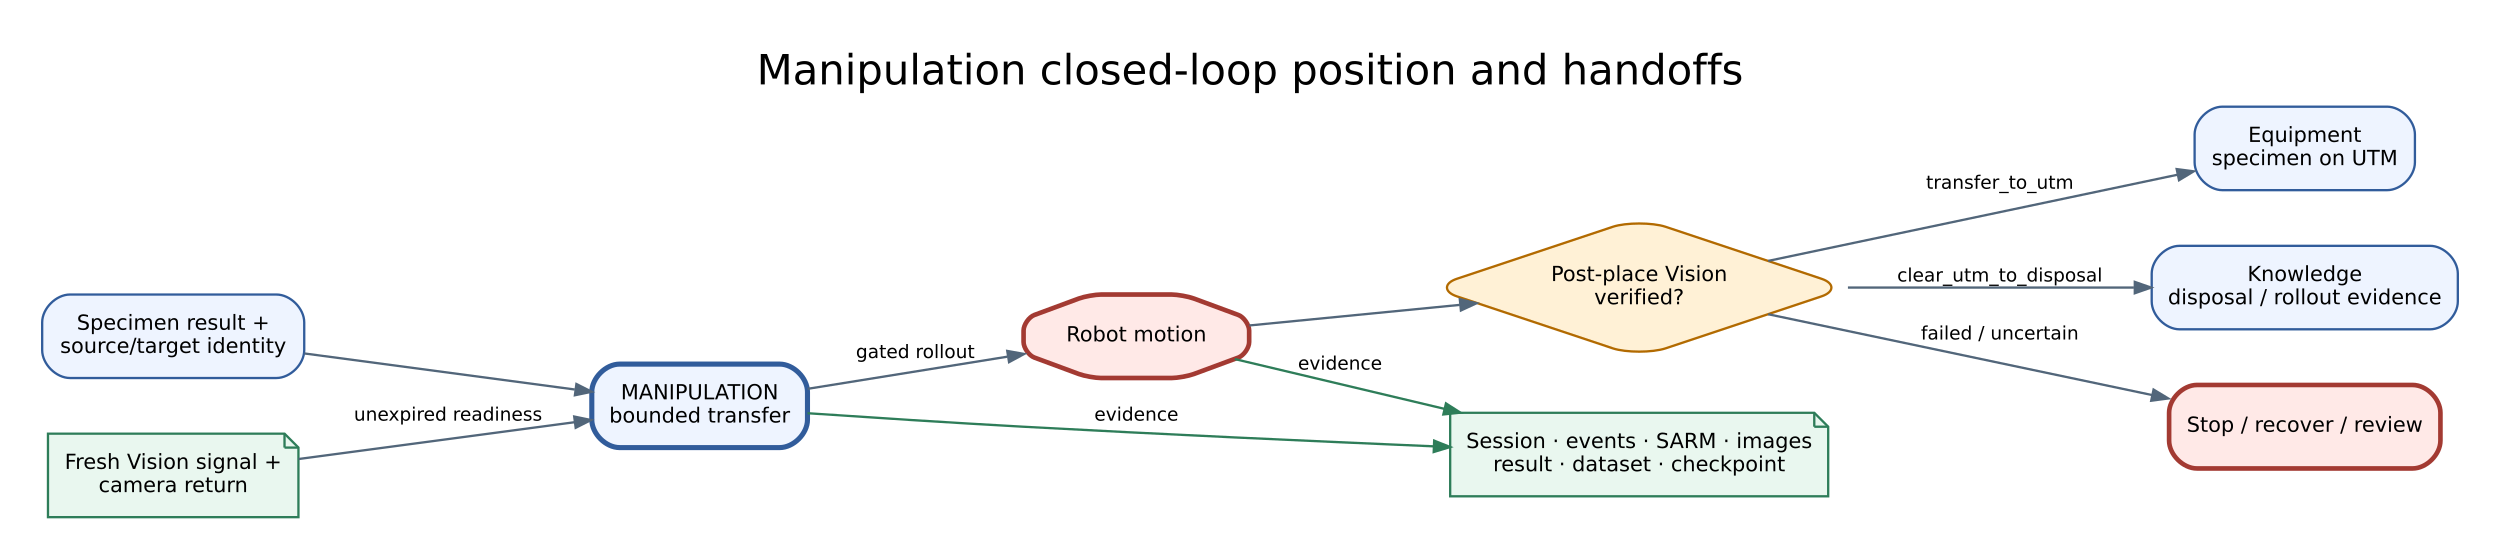
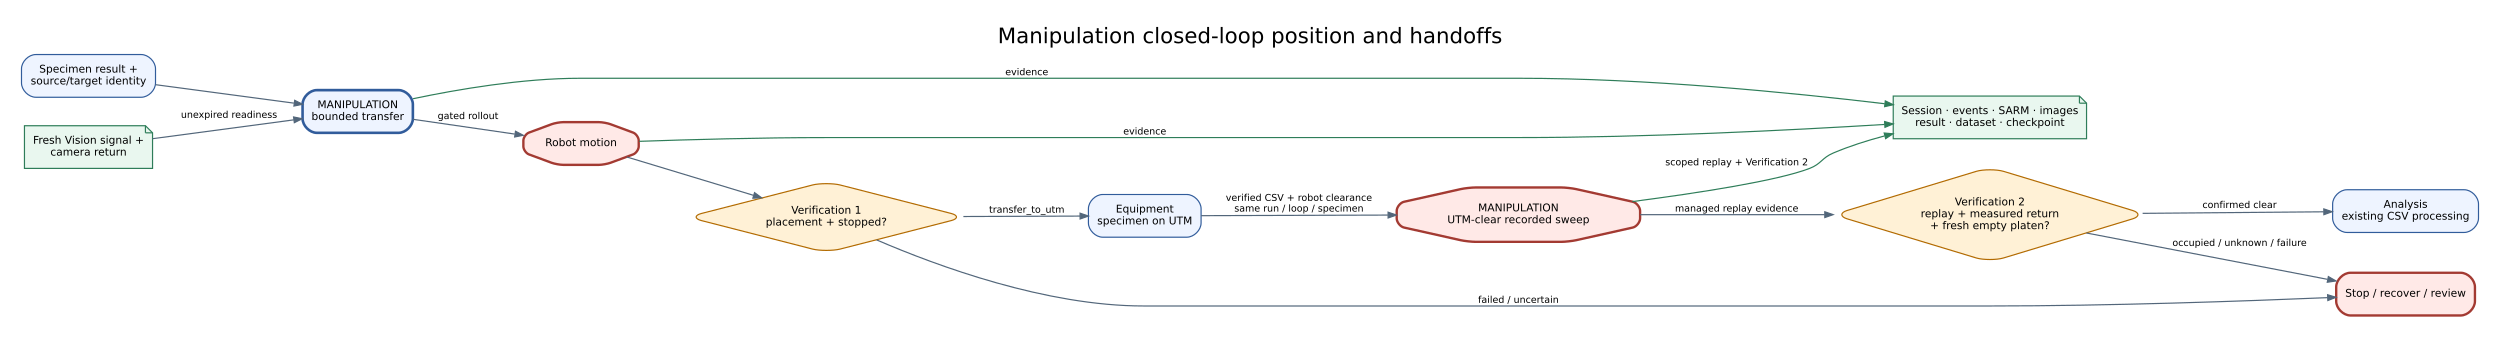
- <svg xmlns="http://www.w3.org/2000/svg" width="1078pt" height="241pt" viewBox="0.00 0.00 1077.63 241.00">
-   <g id="graph0" class="graph" transform="scale(1 1) rotate(0) translate(18 223)">
-     <text text-anchor="middle" x="520.82" y="-186.6" font-family="DejaVu Sans" font-size="18.00">Manipulation closed-loop position and handoffs</text>
+ <svg xmlns="http://www.w3.org/2000/svg" width="2108pt" height="284pt" viewBox="0.00 0.00 2107.75 284.00">
+   <g id="graph0" class="graph" transform="scale(1 1) rotate(0) translate(18 266)">
+     <text text-anchor="middle" x="1035.88" y="-229.6" font-family="DejaVu Sans" font-size="18.00">Manipulation closed-loop position and handoffs</text>
    <g id="node1" class="node">
-       <path fill="#eef4ff" stroke="#315c9b" d="M101,-96C101,-96 12,-96 12,-96 6,-96 0,-90 0,-84 0,-84 0,-72 0,-72 0,-66 6,-60 12,-60 12,-60 101,-60 101,-60 107,-60 113,-66 113,-72 113,-72 113,-84 113,-84 113,-90 107,-96 101,-96" />
-       <text text-anchor="middle" x="56.5" y="-80.8" font-family="DejaVu Sans" font-size="9.00">Specimen result +</text>
-       <text text-anchor="middle" x="56.5" y="-70.8" font-family="DejaVu Sans" font-size="9.00">source/target identity</text>
+       <path fill="#eef4ff" stroke="#315c9b" d="M101,-220C101,-220 12,-220 12,-220 6,-220 0,-214 0,-208 0,-208 0,-196 0,-196 0,-190 6,-184 12,-184 12,-184 101,-184 101,-184 107,-184 113,-190 113,-196 113,-196 113,-208 113,-208 113,-214 107,-220 101,-220" />
+       <text text-anchor="middle" x="56.5" y="-204.8" font-family="DejaVu Sans" font-size="9.00">Specimen result +</text>
+       <text text-anchor="middle" x="56.5" y="-194.8" font-family="DejaVu Sans" font-size="9.00">source/target identity</text>
    </g>
    <g id="node3" class="node">
-       <path fill="#eef4ff" stroke="#315c9b" stroke-width="2.2" d="M318,-66C318,-66 249,-66 249,-66 243,-66 237,-60 237,-54 237,-54 237,-42 237,-42 237,-36 243,-30 249,-30 249,-30 318,-30 318,-30 324,-30 330,-36 330,-42 330,-42 330,-54 330,-54 330,-60 324,-66 318,-66" />
-       <text text-anchor="middle" x="283.5" y="-50.8" font-family="DejaVu Sans" font-size="9.00">MANIPULATION</text>
-       <text text-anchor="middle" x="283.5" y="-40.8" font-family="DejaVu Sans" font-size="9.00">bounded transfer</text>
+       <path fill="#eef4ff" stroke="#315c9b" stroke-width="2.2" d="M318,-190C318,-190 249,-190 249,-190 243,-190 237,-184 237,-178 237,-178 237,-166 237,-166 237,-160 243,-154 249,-154 249,-154 318,-154 318,-154 324,-154 330,-160 330,-166 330,-166 330,-178 330,-178 330,-184 324,-190 318,-190" />
+       <text text-anchor="middle" x="283.5" y="-174.8" font-family="DejaVu Sans" font-size="9.00">MANIPULATION</text>
+       <text text-anchor="middle" x="283.5" y="-164.8" font-family="DejaVu Sans" font-size="9.00">bounded transfer</text>
    </g>
    <g id="edge1" class="edge">
-       <path fill="none" stroke="#52667a" d="M113.12,-70.58C148.72,-65.84 194.62,-59.72 229.67,-55.04" />
-       <polygon fill="#52667a" stroke="#52667a" points="230.36,-57.42 236.97,-54.07 229.71,-52.57 230.36,-57.42" />
+       <path fill="none" stroke="#52667a" d="M113.12,-194.58C148.72,-189.84 194.62,-183.72 229.67,-179.04" />
+       <polygon fill="#52667a" stroke="#52667a" points="230.36,-181.42 236.97,-178.07 229.71,-176.57 230.36,-181.42" />
    </g>
    <g id="node2" class="node">
-       <polygon fill="#e9f7ef" stroke="#2e7d59" points="104.5,-36 2.5,-36 2.5,0 110.5,0 110.5,-30 104.5,-36" />
-       <polyline fill="none" stroke="#2e7d59" points="104.5,-36 104.5,-30 " />
-       <polyline fill="none" stroke="#2e7d59" points="110.5,-30 104.5,-30 " />
-       <text text-anchor="middle" x="56.5" y="-20.8" font-family="DejaVu Sans" font-size="9.00">Fresh Vision signal +</text>
-       <text text-anchor="middle" x="56.5" y="-10.8" font-family="DejaVu Sans" font-size="9.00">camera return</text>
+       <polygon fill="#e9f7ef" stroke="#2e7d59" points="104.5,-160 2.5,-160 2.5,-124 110.5,-124 110.5,-154 104.5,-160" />
+       <polyline fill="none" stroke="#2e7d59" points="104.5,-160 104.5,-154 " />
+       <polyline fill="none" stroke="#2e7d59" points="110.5,-154 104.5,-154 " />
+       <text text-anchor="middle" x="56.5" y="-144.8" font-family="DejaVu Sans" font-size="9.00">Fresh Vision signal +</text>
+       <text text-anchor="middle" x="56.5" y="-134.8" font-family="DejaVu Sans" font-size="9.00">camera return</text>
    </g>
    <g id="edge2" class="edge">
-       <path fill="none" stroke="#52667a" d="M110.54,-25.07C146.47,-29.86 193.76,-36.17 229.65,-40.95" />
-       <polygon fill="#52667a" stroke="#52667a" points="229.41,-43.39 236.67,-41.89 230.05,-38.54 229.41,-43.39" />
-       <text text-anchor="middle" x="175" y="-41.6" font-family="DejaVu Sans" font-size="8.00">unexpired readiness</text>
+       <path fill="none" stroke="#52667a" d="M110.54,-149.07C146.47,-153.86 193.76,-160.17 229.65,-164.95" />
+       <polygon fill="#52667a" stroke="#52667a" points="229.41,-167.39 236.67,-165.89 230.05,-162.54 229.41,-167.39" />
+       <text text-anchor="middle" x="175" y="-166.6" font-family="DejaVu Sans" font-size="8.00">unexpired readiness</text>
    </g>
    <g id="node4" class="node">
-       <path fill="#ffe9e7" stroke="#a33a32" stroke-width="2" d="M520.45,-75.51C520.45,-75.51 520.45,-80.49 520.45,-80.49 520.45,-82.97 518.12,-86.32 515.79,-87.18 515.79,-87.18 496.62,-94.27 496.62,-94.27 494.29,-95.14 489.48,-96 486.99,-96 486.99,-96 456.64,-96 456.64,-96 454.16,-96 449.34,-95.14 447.01,-94.27 447.01,-94.27 427.84,-87.18 427.84,-87.18 425.51,-86.32 423.18,-82.97 423.18,-80.49 423.18,-80.49 423.18,-75.51 423.18,-75.51 423.18,-73.03 425.51,-69.68 427.84,-68.82 427.84,-68.82 447.01,-61.73 447.01,-61.73 449.34,-60.86 454.16,-60 456.64,-60 456.64,-60 486.99,-60 486.99,-60 489.48,-60 494.29,-60.86 496.62,-61.73 496.62,-61.73 515.79,-68.82 515.79,-68.82 518.12,-69.68 520.45,-73.03 520.45,-75.51" />
-       <text text-anchor="middle" x="471.82" y="-75.8" font-family="DejaVu Sans" font-size="9.00">Robot motion</text>
+       <path fill="#ffe9e7" stroke="#a33a32" stroke-width="2" d="M520.45,-142.51C520.45,-142.51 520.45,-147.49 520.45,-147.49 520.45,-149.97 518.12,-153.32 515.79,-154.18 515.79,-154.18 496.62,-161.27 496.62,-161.27 494.29,-162.14 489.48,-163 486.99,-163 486.99,-163 456.64,-163 456.64,-163 454.16,-163 449.34,-162.14 447.01,-161.27 447.01,-161.27 427.84,-154.18 427.84,-154.18 425.51,-153.32 423.18,-149.97 423.18,-147.49 423.18,-147.49 423.18,-142.51 423.18,-142.51 423.18,-140.03 425.51,-136.68 427.84,-135.82 427.84,-135.82 447.01,-128.73 447.01,-128.73 449.34,-127.86 454.16,-127 456.64,-127 456.64,-127 486.99,-127 486.99,-127 489.48,-127 494.29,-127.86 496.62,-128.73 496.62,-128.73 515.79,-135.82 515.79,-135.82 518.12,-136.68 520.45,-140.03 520.45,-142.51" />
+       <text text-anchor="middle" x="471.82" y="-142.8" font-family="DejaVu Sans" font-size="9.00">Robot motion</text>
    </g>
    <g id="edge3" class="edge">
-       <path fill="none" stroke="#52667a" d="M330.08,-55.34C356.09,-59.53 388.86,-64.8 416.24,-69.21" />
-       <polygon fill="#52667a" stroke="#52667a" points="416.14,-71.68 423.44,-70.37 416.92,-66.84 416.14,-71.68" />
-       <text text-anchor="middle" x="376.5" y="-68.6" font-family="DejaVu Sans" font-size="8.00">gated rollout</text>
+       <path fill="none" stroke="#52667a" d="M330.08,-165.4C355.99,-161.64 388.61,-156.91 415.92,-152.95" />
+       <polygon fill="#52667a" stroke="#52667a" points="416.53,-155.34 423.11,-151.91 415.83,-150.49 416.53,-155.34" />
+       <text text-anchor="middle" x="376.5" y="-165.6" font-family="DejaVu Sans" font-size="8.00">gated rollout</text>
+     </g>
+     <g id="node11" class="node">
+       <polygon fill="#e9f7ef" stroke="#2e7d59" points="1735.25,-185 1578.25,-185 1578.25,-149 1741.25,-149 1741.25,-179 1735.25,-185" />
+       <polyline fill="none" stroke="#2e7d59" points="1735.25,-185 1735.25,-179 " />
+       <polyline fill="none" stroke="#2e7d59" points="1741.25,-179 1735.25,-179 " />
+       <text text-anchor="middle" x="1659.75" y="-169.8" font-family="DejaVu Sans" font-size="9.00">Session · events · SARM · images</text>
+       <text text-anchor="middle" x="1659.75" y="-159.8" font-family="DejaVu Sans" font-size="9.00">result · dataset · checkpoint</text>
+     </g>
+     <g id="edge12" class="edge">
+       <path fill="none" stroke="#2e7d59" d="M330.15,-182.75C367.7,-190.64 422.41,-200 470.82,-200 470.82,-200 470.82,-200 1263.19,-200 1369.38,-200 1491.06,-188.04 1571.1,-178.52" />
+       <polygon fill="#2e7d59" stroke="#2e7d59" points="1571.57,-180.93 1578.23,-177.67 1570.99,-176.07 1571.57,-180.93" />
+       <text text-anchor="middle" x="847.63" y="-202.6" font-family="DejaVu Sans" font-size="8.00">evidence</text>
+     </g>
+     <g id="node5" class="node">
+       <path fill="#fff1d6" stroke="#b26a00" d="M667.01,-110.02C667.01,-110.02 573.26,-85.98 573.26,-85.98 567.44,-84.49 567.44,-81.51 573.26,-80.02 573.26,-80.02 667.01,-55.98 667.01,-55.98 672.82,-54.49 684.44,-54.49 690.26,-55.98 690.26,-55.98 784.01,-80.02 784.01,-80.02 789.82,-81.51 789.82,-84.49 784.01,-85.98 784.01,-85.98 690.26,-110.02 690.26,-110.02 684.44,-111.51 672.82,-111.51 667.01,-110.02" />
+       <text text-anchor="middle" x="678.63" y="-85.8" font-family="DejaVu Sans" font-size="9.00">Verification 1</text>
+       <text text-anchor="middle" x="678.63" y="-75.8" font-family="DejaVu Sans" font-size="9.00">placement + stopped?</text>
+     </g>
+     <g id="edge4" class="edge">
+       <path fill="none" stroke="#52667a" d="M510.38,-133.63C540.26,-124.58 582.66,-111.75 617.29,-101.27" />
+       <polygon fill="#52667a" stroke="#52667a" points="618.11,-103.58 624.1,-99.2 616.69,-98.89 618.11,-103.58" />
+     </g>
+     <g id="edge13" class="edge">
+       <path fill="none" stroke="#2e7d59" d="M520.81,-146.83C562.32,-148.26 623.92,-150 677.63,-150 677.63,-150 677.63,-150 1263.19,-150 1369.11,-150 1490.85,-156.16 1570.97,-161.06" />
+       <polygon fill="#2e7d59" stroke="#2e7d59" points="1570.97,-163.52 1578.11,-161.5 1571.28,-158.63 1570.97,-163.52" />
+       <text text-anchor="middle" x="947.13" y="-152.6" font-family="DejaVu Sans" font-size="8.00">evidence</text>
+     </g>
+     <g id="node6" class="node">
+       <path fill="#eef4ff" stroke="#315c9b" d="M982.63,-102C982.63,-102 911.63,-102 911.63,-102 905.63,-102 899.63,-96 899.63,-90 899.63,-90 899.63,-78 899.63,-78 899.63,-72 905.63,-66 911.63,-66 911.63,-66 982.63,-66 982.63,-66 988.63,-66 994.63,-72 994.63,-78 994.63,-78 994.63,-90 994.63,-90 994.63,-96 988.63,-102 982.63,-102" />
+       <text text-anchor="middle" x="947.13" y="-86.8" font-family="DejaVu Sans" font-size="9.00">Equipment</text>
+       <text text-anchor="middle" x="947.13" y="-76.8" font-family="DejaVu Sans" font-size="9.00">specimen on UTM</text>
+     </g>
+     <g id="edge5" class="edge">
+       <path fill="none" stroke="#52667a" d="M794.2,-83.43C828.4,-83.56 864.28,-83.69 892.58,-83.8" />
+       <polygon fill="#52667a" stroke="#52667a" points="892.6,-86.25 899.61,-83.83 892.62,-81.35 892.6,-86.25" />
+       <text text-anchor="middle" x="847.63" y="-86.6" font-family="DejaVu Sans" font-size="8.00">transfer_to_utm</text>
+     </g>
+     <g id="node10" class="node">
+       <path fill="#ffe9e7" stroke="#a33a32" stroke-width="2" d="M2056.75,-36C2056.75,-36 1963.75,-36 1963.75,-36 1957.75,-36 1951.75,-30 1951.75,-24 1951.75,-24 1951.75,-12 1951.75,-12 1951.75,-6 1957.75,0 1963.75,0 1963.75,0 2056.75,0 2056.75,0 2062.75,0 2068.75,-6 2068.75,-12 2068.75,-12 2068.75,-24 2068.75,-24 2068.75,-30 2062.75,-36 2056.75,-36" />
+       <text text-anchor="middle" x="2010.25" y="-15.8" font-family="DejaVu Sans" font-size="9.00">Stop / recover / review</text>
+     </g>
+     <g id="edge11" class="edge">
+       <path fill="none" stroke="#52667a" d="M721.08,-63.69C772.65,-41.46 863.94,-8 946.13,-8 946.13,-8 946.13,-8 1660.75,-8 1759.79,-8 1874.6,-12.09 1944.56,-15.03" />
+       <polygon fill="#52667a" stroke="#52667a" points="1944.51,-17.48 1951.61,-15.33 1944.72,-12.59 1944.51,-17.48" />
+       <text text-anchor="middle" x="1262.19" y="-10.6" font-family="DejaVu Sans" font-size="8.00">failed / uncertain</text>
+     </g>
+     <g id="node7" class="node">
+       <path fill="#ffe9e7" stroke="#a33a32" stroke-width="2" d="M1364.81,-81.84C1364.81,-81.84 1364.81,-88.16 1364.81,-88.16 1364.81,-91.33 1361.72,-95.18 1358.63,-95.87 1358.63,-95.87 1310.88,-106.54 1310.88,-106.54 1307.79,-107.23 1301.53,-107.92 1298.37,-107.92 1298.37,-107.92 1226.02,-107.92 1226.02,-107.92 1222.85,-107.92 1216.6,-107.23 1213.51,-106.54 1213.51,-106.54 1165.75,-95.87 1165.75,-95.87 1162.66,-95.18 1159.57,-91.33 1159.57,-88.16 1159.57,-88.16 1159.57,-81.84 1159.57,-81.84 1159.57,-78.67 1162.66,-74.82 1165.75,-74.13 1165.75,-74.13 1213.51,-63.46 1213.51,-63.46 1216.6,-62.77 1222.85,-62.08 1226.02,-62.08 1226.02,-62.08 1298.37,-62.08 1298.37,-62.08 1301.53,-62.08 1307.79,-62.77 1310.88,-63.46 1310.88,-63.46 1358.63,-74.13 1358.63,-74.13 1361.72,-74.82 1364.81,-78.67 1364.81,-81.84" />
+       <text text-anchor="middle" x="1262.19" y="-87.8" font-family="DejaVu Sans" font-size="9.00">MANIPULATION</text>
+       <text text-anchor="middle" x="1262.19" y="-77.8" font-family="DejaVu Sans" font-size="9.00">UTM-clear recorded sweep</text>
+     </g>
+     <g id="edge6" class="edge">
+       <path fill="none" stroke="#52667a" d="M994.66,-84.15C1036.07,-84.28 1098.24,-84.48 1152.12,-84.65" />
+       <polygon fill="#52667a" stroke="#52667a" points="1152.31,-87.1 1159.32,-84.67 1152.33,-82.2 1152.31,-87.1" />
+       <text text-anchor="middle" x="1077.13" y="-96.6" font-family="DejaVu Sans" font-size="8.00">verified CSV + robot clearance</text>
+       <text text-anchor="middle" x="1077.13" y="-87.6" font-family="DejaVu Sans" font-size="8.00">same run / loop / specimen</text>
+     </g>
+     <g id="node8" class="node">
+       <path fill="#fff1d6" stroke="#b26a00" d="M1648.27,-121.52C1648.27,-121.52 1539.24,-88.48 1539.24,-88.48 1533.49,-86.74 1533.49,-83.26 1539.24,-81.52 1539.24,-81.52 1648.27,-48.48 1648.27,-48.48 1654.01,-46.74 1665.49,-46.74 1671.24,-48.48 1671.24,-48.48 1780.27,-81.52 1780.27,-81.52 1786.01,-83.26 1786.01,-86.74 1780.27,-88.48 1780.27,-88.48 1671.24,-121.52 1671.24,-121.52 1665.49,-123.26 1654.01,-123.26 1648.27,-121.52" />
+       <text text-anchor="middle" x="1659.75" y="-92.8" font-family="DejaVu Sans" font-size="9.00">Verification 2</text>
+       <text text-anchor="middle" x="1659.75" y="-82.8" font-family="DejaVu Sans" font-size="9.00">replay + measured return</text>
+       <text text-anchor="middle" x="1659.75" y="-72.8" font-family="DejaVu Sans" font-size="9.00">+ fresh empty platen?</text>
+     </g>
+     <g id="edge7" class="edge">
+       <path fill="none" stroke="#52667a" d="M1364.8,-85C1412.13,-85 1469.18,-85 1520.37,-85" />
+       <polygon fill="#52667a" stroke="#52667a" points="1520.55,-87.45 1527.55,-85 1520.55,-82.55 1520.55,-87.45" />
+       <text text-anchor="middle" x="1446.25" y="-87.6" font-family="DejaVu Sans" font-size="8.00">managed replay evidence</text>
+     </g>
+     <g id="edge10" class="edge">
+       <path fill="none" stroke="#2e7d59" d="M1358.25,-96.04C1414.87,-103.42 1480.82,-113.64 1507.75,-124 1517.65,-127.81 1517.99,-132.86 1527.75,-137 1541.32,-142.75 1556.17,-147.49 1570.84,-151.36" />
+       <polygon fill="#2e7d59" stroke="#2e7d59" points="1570.63,-153.84 1578.02,-153.2 1571.84,-149.09 1570.63,-153.84" />
+       <text text-anchor="middle" x="1446.25" y="-126.6" font-family="DejaVu Sans" font-size="8.00">scoped replay + Verification 2</text>
    </g>
    <g id="node9" class="node">
-       <polygon fill="#e9f7ef" stroke="#2e7d59" points="764.13,-45 607.13,-45 607.13,-9 770.13,-9 770.13,-39 764.13,-45" />
-       <polyline fill="none" stroke="#2e7d59" points="764.13,-45 764.13,-39 " />
-       <polyline fill="none" stroke="#2e7d59" points="770.13,-39 764.13,-39 " />
-       <text text-anchor="middle" x="688.63" y="-29.8" font-family="DejaVu Sans" font-size="9.00">Session · events · SARM · images</text>
-       <text text-anchor="middle" x="688.63" y="-19.8" font-family="DejaVu Sans" font-size="9.00">result · dataset · checkpoint</text>
+       <path fill="#eef4ff" stroke="#315c9b" d="M2059.75,-106C2059.75,-106 1960.75,-106 1960.75,-106 1954.75,-106 1948.75,-100 1948.75,-94 1948.75,-94 1948.75,-82 1948.75,-82 1948.75,-76 1954.75,-70 1960.75,-70 1960.75,-70 2059.75,-70 2059.75,-70 2065.75,-70 2071.75,-76 2071.75,-82 2071.75,-82 2071.75,-94 2071.75,-94 2071.75,-100 2065.75,-106 2059.75,-106" />
+       <text text-anchor="middle" x="2010.25" y="-90.8" font-family="DejaVu Sans" font-size="9.00">Analysis</text>
+       <text text-anchor="middle" x="2010.25" y="-80.8" font-family="DejaVu Sans" font-size="9.00">existing CSV processing</text>
    </g>
    <g id="edge8" class="edge">
-       <path fill="none" stroke="#2e7d59" d="M330.02,-44.82C357.04,-42.98 391.96,-40.71 423,-39 481.99,-35.75 548.41,-32.74 599.95,-30.54" />
-       <polygon fill="#2e7d59" stroke="#2e7d59" points="600.23,-32.99 607.12,-30.24 600.03,-28.09 600.23,-32.99" />
-       <text text-anchor="middle" x="471.82" y="-41.6" font-family="DejaVu Sans" font-size="8.00">evidence</text>
-     </g>
-     <g id="node5" class="node">
-       <path fill="#fff1d6" stroke="#b26a00" d="M677.25,-125.21C677.25,-125.21 610.02,-102.79 610.02,-102.79 604.32,-100.9 604.32,-97.1 610.02,-95.21 610.02,-95.21 677.25,-72.79 677.25,-72.79 682.94,-70.9 694.32,-70.9 700.02,-72.79 700.02,-72.79 767.25,-95.21 767.25,-95.21 772.94,-97.1 772.94,-100.9 767.25,-102.79 767.25,-102.79 700.02,-125.21 700.02,-125.21 694.32,-127.1 682.94,-127.1 677.25,-125.21" />
-       <text text-anchor="middle" x="688.63" y="-101.8" font-family="DejaVu Sans" font-size="9.00">Post-place Vision</text>
-       <text text-anchor="middle" x="688.63" y="-91.8" font-family="DejaVu Sans" font-size="9.00">verified?</text>
-     </g>
-     <g id="edge4" class="edge">
-       <path fill="none" stroke="#52667a" d="M520.49,-82.66C547.15,-85.27 581.02,-88.58 611.28,-91.54" />
-       <polygon fill="#52667a" stroke="#52667a" points="611.28,-94 618.49,-92.24 611.76,-89.12 611.28,-94" />
+       <path fill="none" stroke="#52667a" d="M1788.54,-86.1C1840.25,-86.55 1897.85,-87.04 1941.23,-87.41" />
+       <polygon fill="#52667a" stroke="#52667a" points="1941.32,-89.87 1948.34,-87.48 1941.37,-84.97 1941.32,-89.87" />
+       <text text-anchor="middle" x="1870.25" y="-90.6" font-family="DejaVu Sans" font-size="8.00">confirmed clear</text>
    </g>
    <g id="edge9" class="edge">
-       <path fill="none" stroke="#2e7d59" d="M514.23,-68.17C539.85,-62.09 573.64,-54.06 604.59,-46.72" />
-       <polygon fill="#2e7d59" stroke="#2e7d59" points="605.31,-49.06 611.56,-45.06 604.18,-44.29 605.31,-49.06" />
-       <text text-anchor="middle" x="559.63" y="-63.6" font-family="DejaVu Sans" font-size="8.00">evidence</text>
-     </g>
-     <g id="node6" class="node">
-       <path fill="#eef4ff" stroke="#315c9b" d="M1011.13,-177C1011.13,-177 940.13,-177 940.13,-177 934.13,-177 928.13,-171 928.13,-165 928.13,-165 928.13,-153 928.13,-153 928.13,-147 934.13,-141 940.13,-141 940.13,-141 1011.13,-141 1011.13,-141 1017.13,-141 1023.13,-147 1023.13,-153 1023.13,-153 1023.13,-165 1023.13,-165 1023.13,-171 1017.13,-177 1011.13,-177" />
-       <text text-anchor="middle" x="975.63" y="-161.8" font-family="DejaVu Sans" font-size="9.00">Equipment</text>
-       <text text-anchor="middle" x="975.63" y="-151.8" font-family="DejaVu Sans" font-size="9.00">specimen on UTM</text>
-     </g>
-     <g id="edge5" class="edge">
-       <path fill="none" stroke="#52667a" d="M744.25,-110.5C795.03,-121.19 870.26,-137.03 920.79,-147.67" />
-       <polygon fill="#52667a" stroke="#52667a" points="920.4,-150.09 927.76,-149.13 921.41,-145.29 920.4,-150.09" />
-       <text text-anchor="middle" x="844.13" y="-141.6" font-family="DejaVu Sans" font-size="8.00">transfer_to_utm</text>
-     </g>
-     <g id="node7" class="node">
-       <path fill="#eef4ff" stroke="#315c9b" d="M1029.63,-117C1029.63,-117 921.63,-117 921.63,-117 915.63,-117 909.63,-111 909.63,-105 909.63,-105 909.63,-93 909.63,-93 909.63,-87 915.63,-81 921.63,-81 921.63,-81 1029.63,-81 1029.63,-81 1035.63,-81 1041.63,-87 1041.63,-93 1041.63,-93 1041.63,-105 1041.63,-105 1041.63,-111 1035.63,-117 1029.63,-117" />
-       <text text-anchor="middle" x="975.63" y="-101.8" font-family="DejaVu Sans" font-size="9.00">Knowledge</text>
-       <text text-anchor="middle" x="975.63" y="-91.8" font-family="DejaVu Sans" font-size="9.00">disposal / rollout evidence</text>
-     </g>
-     <g id="edge6" class="edge">
-       <path fill="none" stroke="#52667a" d="M778.64,-99C818.29,-99 864.42,-99 901.95,-99" />
-       <polygon fill="#52667a" stroke="#52667a" points="902.34,-101.45 909.34,-99 902.34,-96.55 902.34,-101.45" />
-       <text text-anchor="middle" x="844.13" y="-101.6" font-family="DejaVu Sans" font-size="8.00">clear_utm_to_disposal</text>
-     </g>
-     <g id="node8" class="node">
-       <path fill="#ffe9e7" stroke="#a33a32" stroke-width="2" d="M1022.13,-57C1022.13,-57 929.13,-57 929.13,-57 923.13,-57 917.13,-51 917.13,-45 917.13,-45 917.13,-33 917.13,-33 917.13,-27 923.13,-21 929.13,-21 929.13,-21 1022.13,-21 1022.13,-21 1028.13,-21 1034.13,-27 1034.13,-33 1034.13,-33 1034.13,-45 1034.13,-45 1034.13,-51 1028.13,-57 1022.13,-57" />
-       <text text-anchor="middle" x="975.63" y="-36.8" font-family="DejaVu Sans" font-size="9.00">Stop / recover / review</text>
-     </g>
-     <g id="edge7" class="edge">
-       <path fill="none" stroke="#52667a" d="M744.25,-87.5C791.48,-77.56 859.86,-63.16 909.85,-52.64" />
-       <polygon fill="#52667a" stroke="#52667a" points="910.43,-55.02 916.78,-51.18 909.42,-50.22 910.43,-55.02" />
-       <text text-anchor="middle" x="844.13" y="-76.6" font-family="DejaVu Sans" font-size="8.00">failed / uncertain</text>
+       <path fill="none" stroke="#52667a" d="M1741.14,-69.54C1802.83,-57.69 1886.88,-41.53 1944.33,-30.48" />
+       <polygon fill="#52667a" stroke="#52667a" points="1945.15,-32.82 1951.56,-29.09 1944.22,-28.01 1945.15,-32.82" />
+       <text text-anchor="middle" x="1870.25" y="-58.6" font-family="DejaVu Sans" font-size="8.00">occupied / unknown / failure</text>
    </g>
  </g>
</svg>
